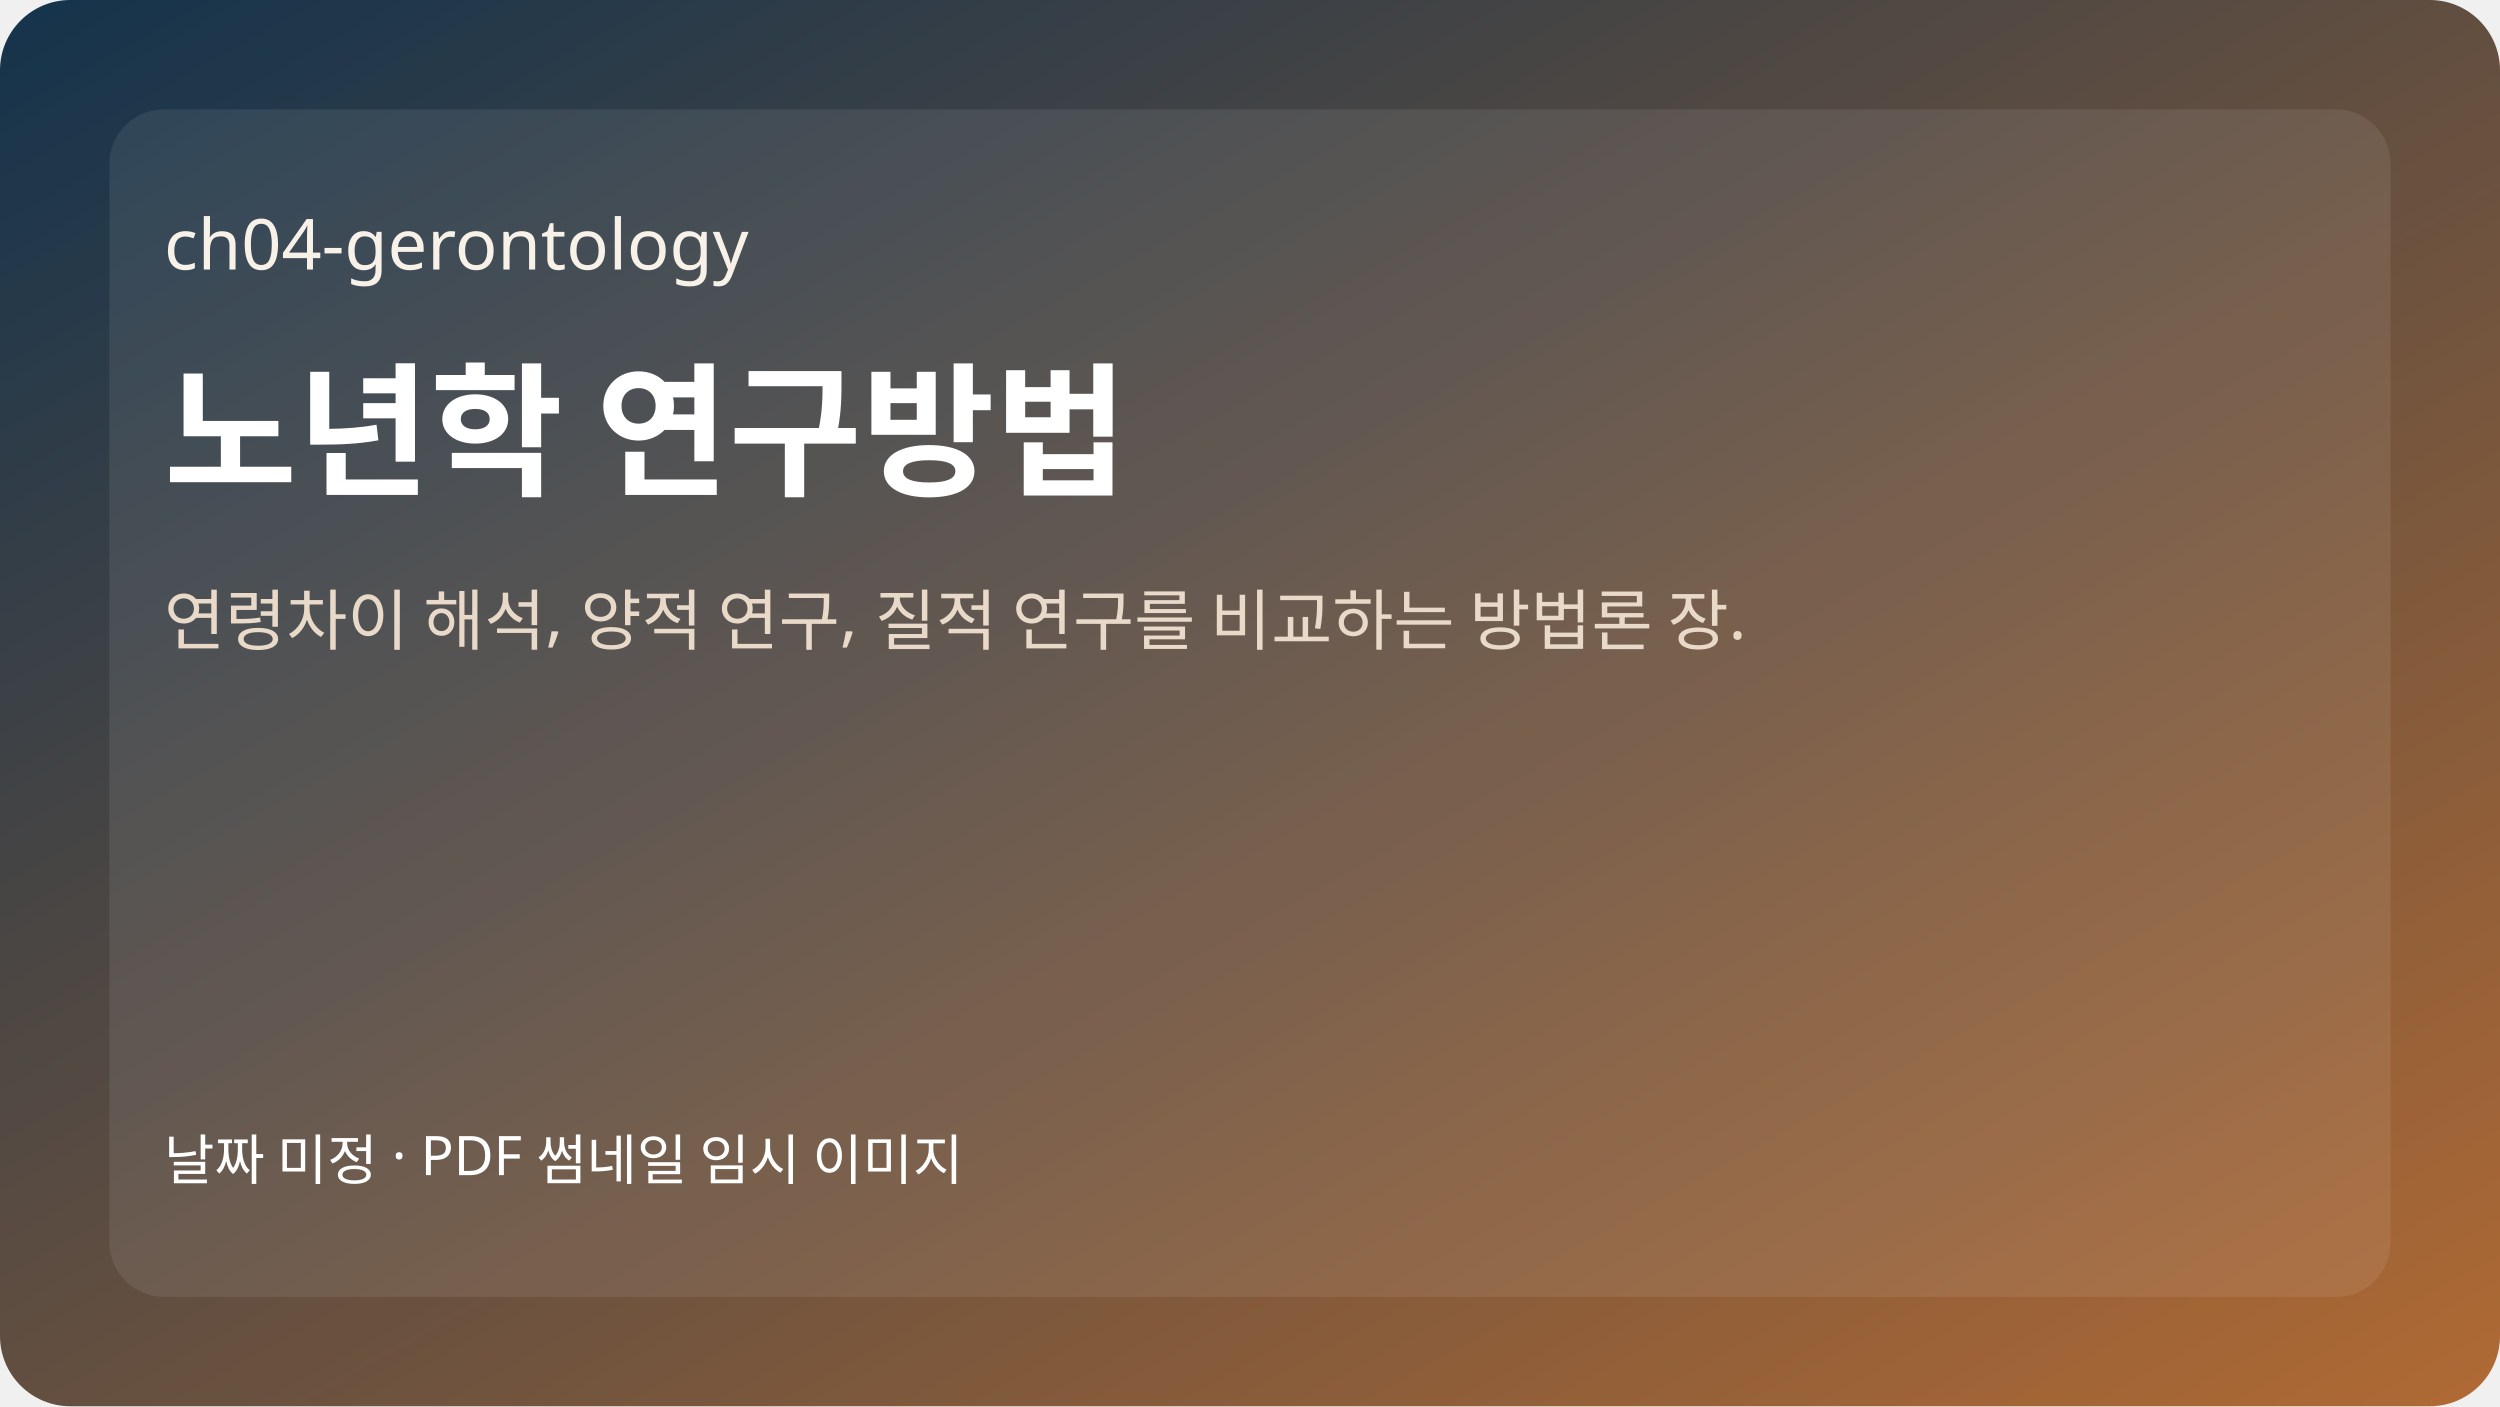
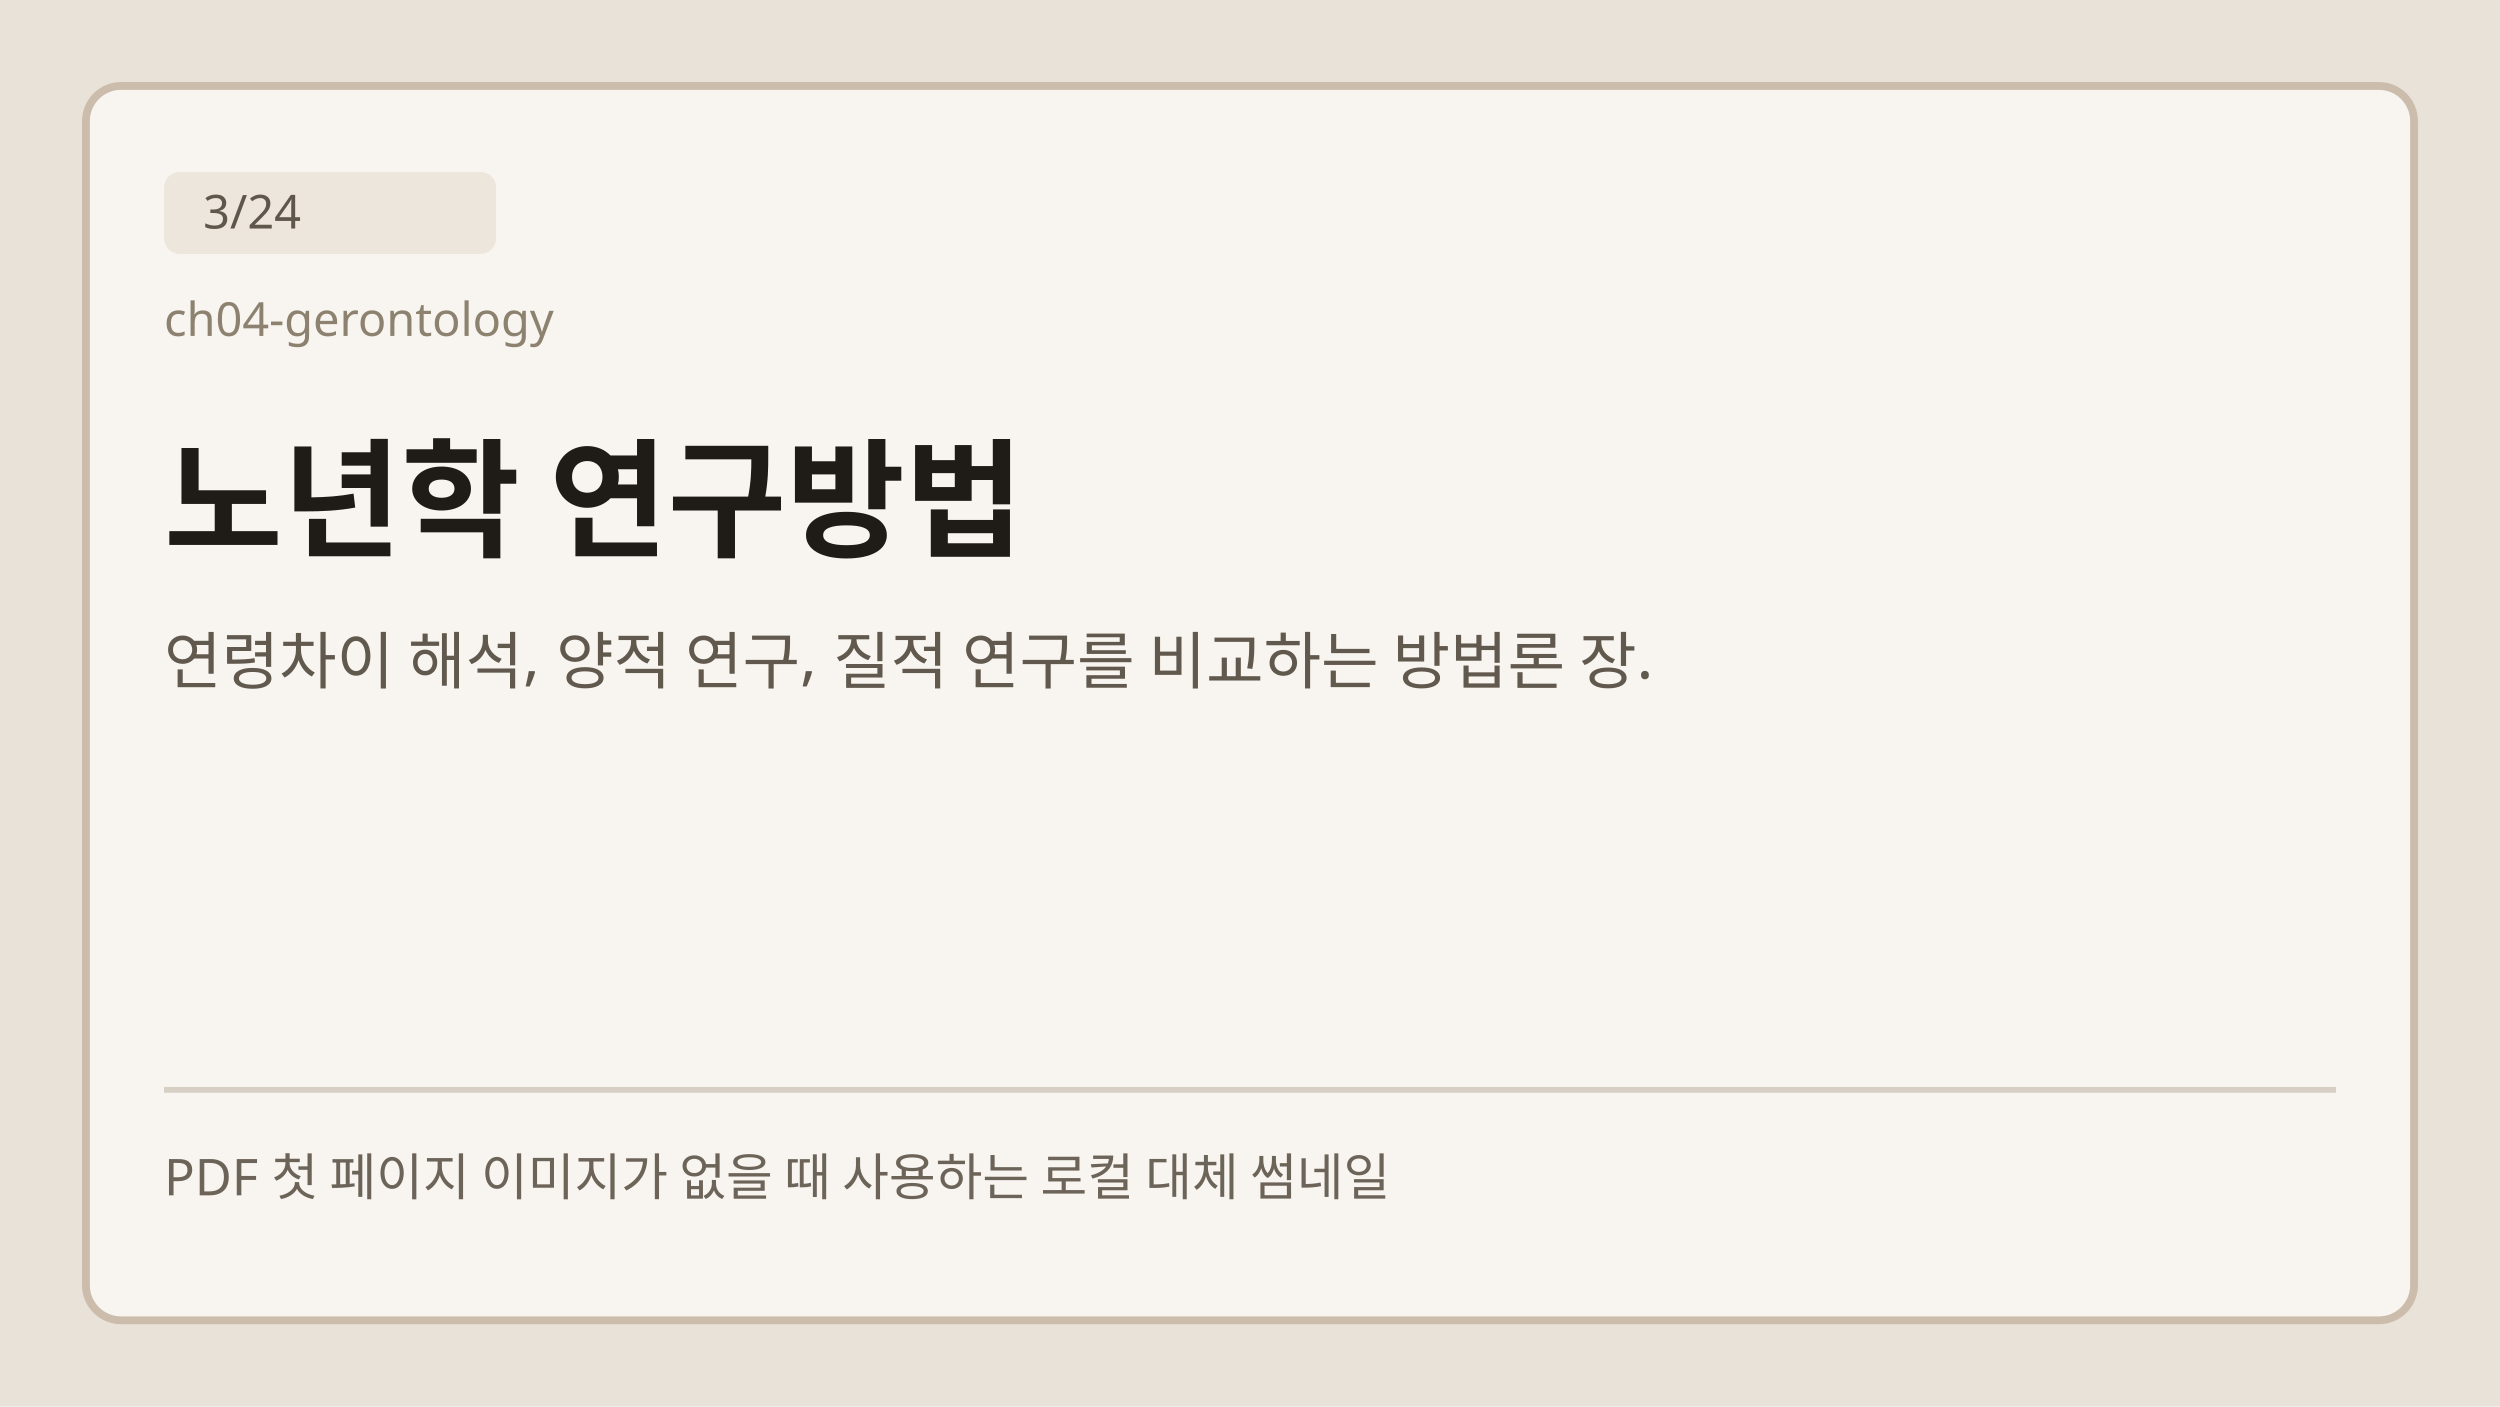
<svg xmlns="http://www.w3.org/2000/svg" width="1280" height="720" viewBox="0 0 1280 720">
-   <defs>
-     <linearGradient id="bg" x1="0" y1="0" x2="1" y2="1">
-       <stop offset="0%" stop-color="#14334c" />
-       <stop offset="100%" stop-color="#b06a34" />
-     </linearGradient>
-   </defs>
-   <rect width="1280" height="720" fill="url(#bg)" rx="36" />
-   <rect x="56" y="56" width="1168" height="608" fill="rgba(255,255,255,0.08)" rx="28" />
-   <text x="84" y="138" fill="#f7f1e8" font-size="36" font-family="'Segoe UI', 'Noto Sans KR', sans-serif">ch04-gerontology</text>
-   <text x="84" y="248" fill="#ffffff" font-size="74" font-weight="700" font-family="'Segoe UI', 'Noto Sans KR', sans-serif">노년학 연구방법</text>
-   <text x="84" y="330" fill="#e9d9c9" font-size="34" font-family="'Segoe UI', 'Noto Sans KR', sans-serif">연령차이 해석, 양적 연구, 질적 연구를 비교하는 방법론 장.</text>
-   <text x="84" y="604" fill="#ffffff" font-size="28" font-family="'Segoe UI', 'Noto Sans KR', sans-serif">날짜 미정 · PDF 썸네일 임시 이미지</text>
+   <rect width="1280" height="720" fill="#e9e2d8" />
+   <rect x="44" y="44" width="1192" height="632" fill="#f8f5f0" stroke="#cbbcab" stroke-width="4" rx="18" />
+   <rect x="84" y="88" width="170" height="42" fill="#ede6dc" rx="8" />
+   <text x="104" y="117" fill="#5f564c" font-size="24" font-family="'Segoe UI', 'Noto Sans KR', sans-serif">3/24</text>
+   <text x="84" y="172" fill="#8d826f" font-size="24" font-family="'Segoe UI', 'Noto Sans KR', sans-serif">ch04-gerontology</text>
+   <text x="84" y="280" fill="#1f1b17" font-size="66" font-weight="700" font-family="'Segoe UI', 'Noto Sans KR', sans-serif">노년학 연구방법</text>
+   <text x="84" y="350" fill="#61584e" font-size="32" font-family="'Segoe UI', 'Noto Sans KR', sans-serif">연령차이 해석, 양적 연구, 질적 연구를 비교하는 방법론 장.</text>
+   <line x1="84" y1="558" x2="1196" y2="558" stroke="#d8cfc4" stroke-width="3" />
+   <text x="84" y="612" fill="#6d6459" font-size="26" font-family="'Segoe UI', 'Noto Sans KR', sans-serif">PDF 첫 페이지 이미지가 없을 때 사용하는 로컬 대체 썸네일</text>
</svg>
